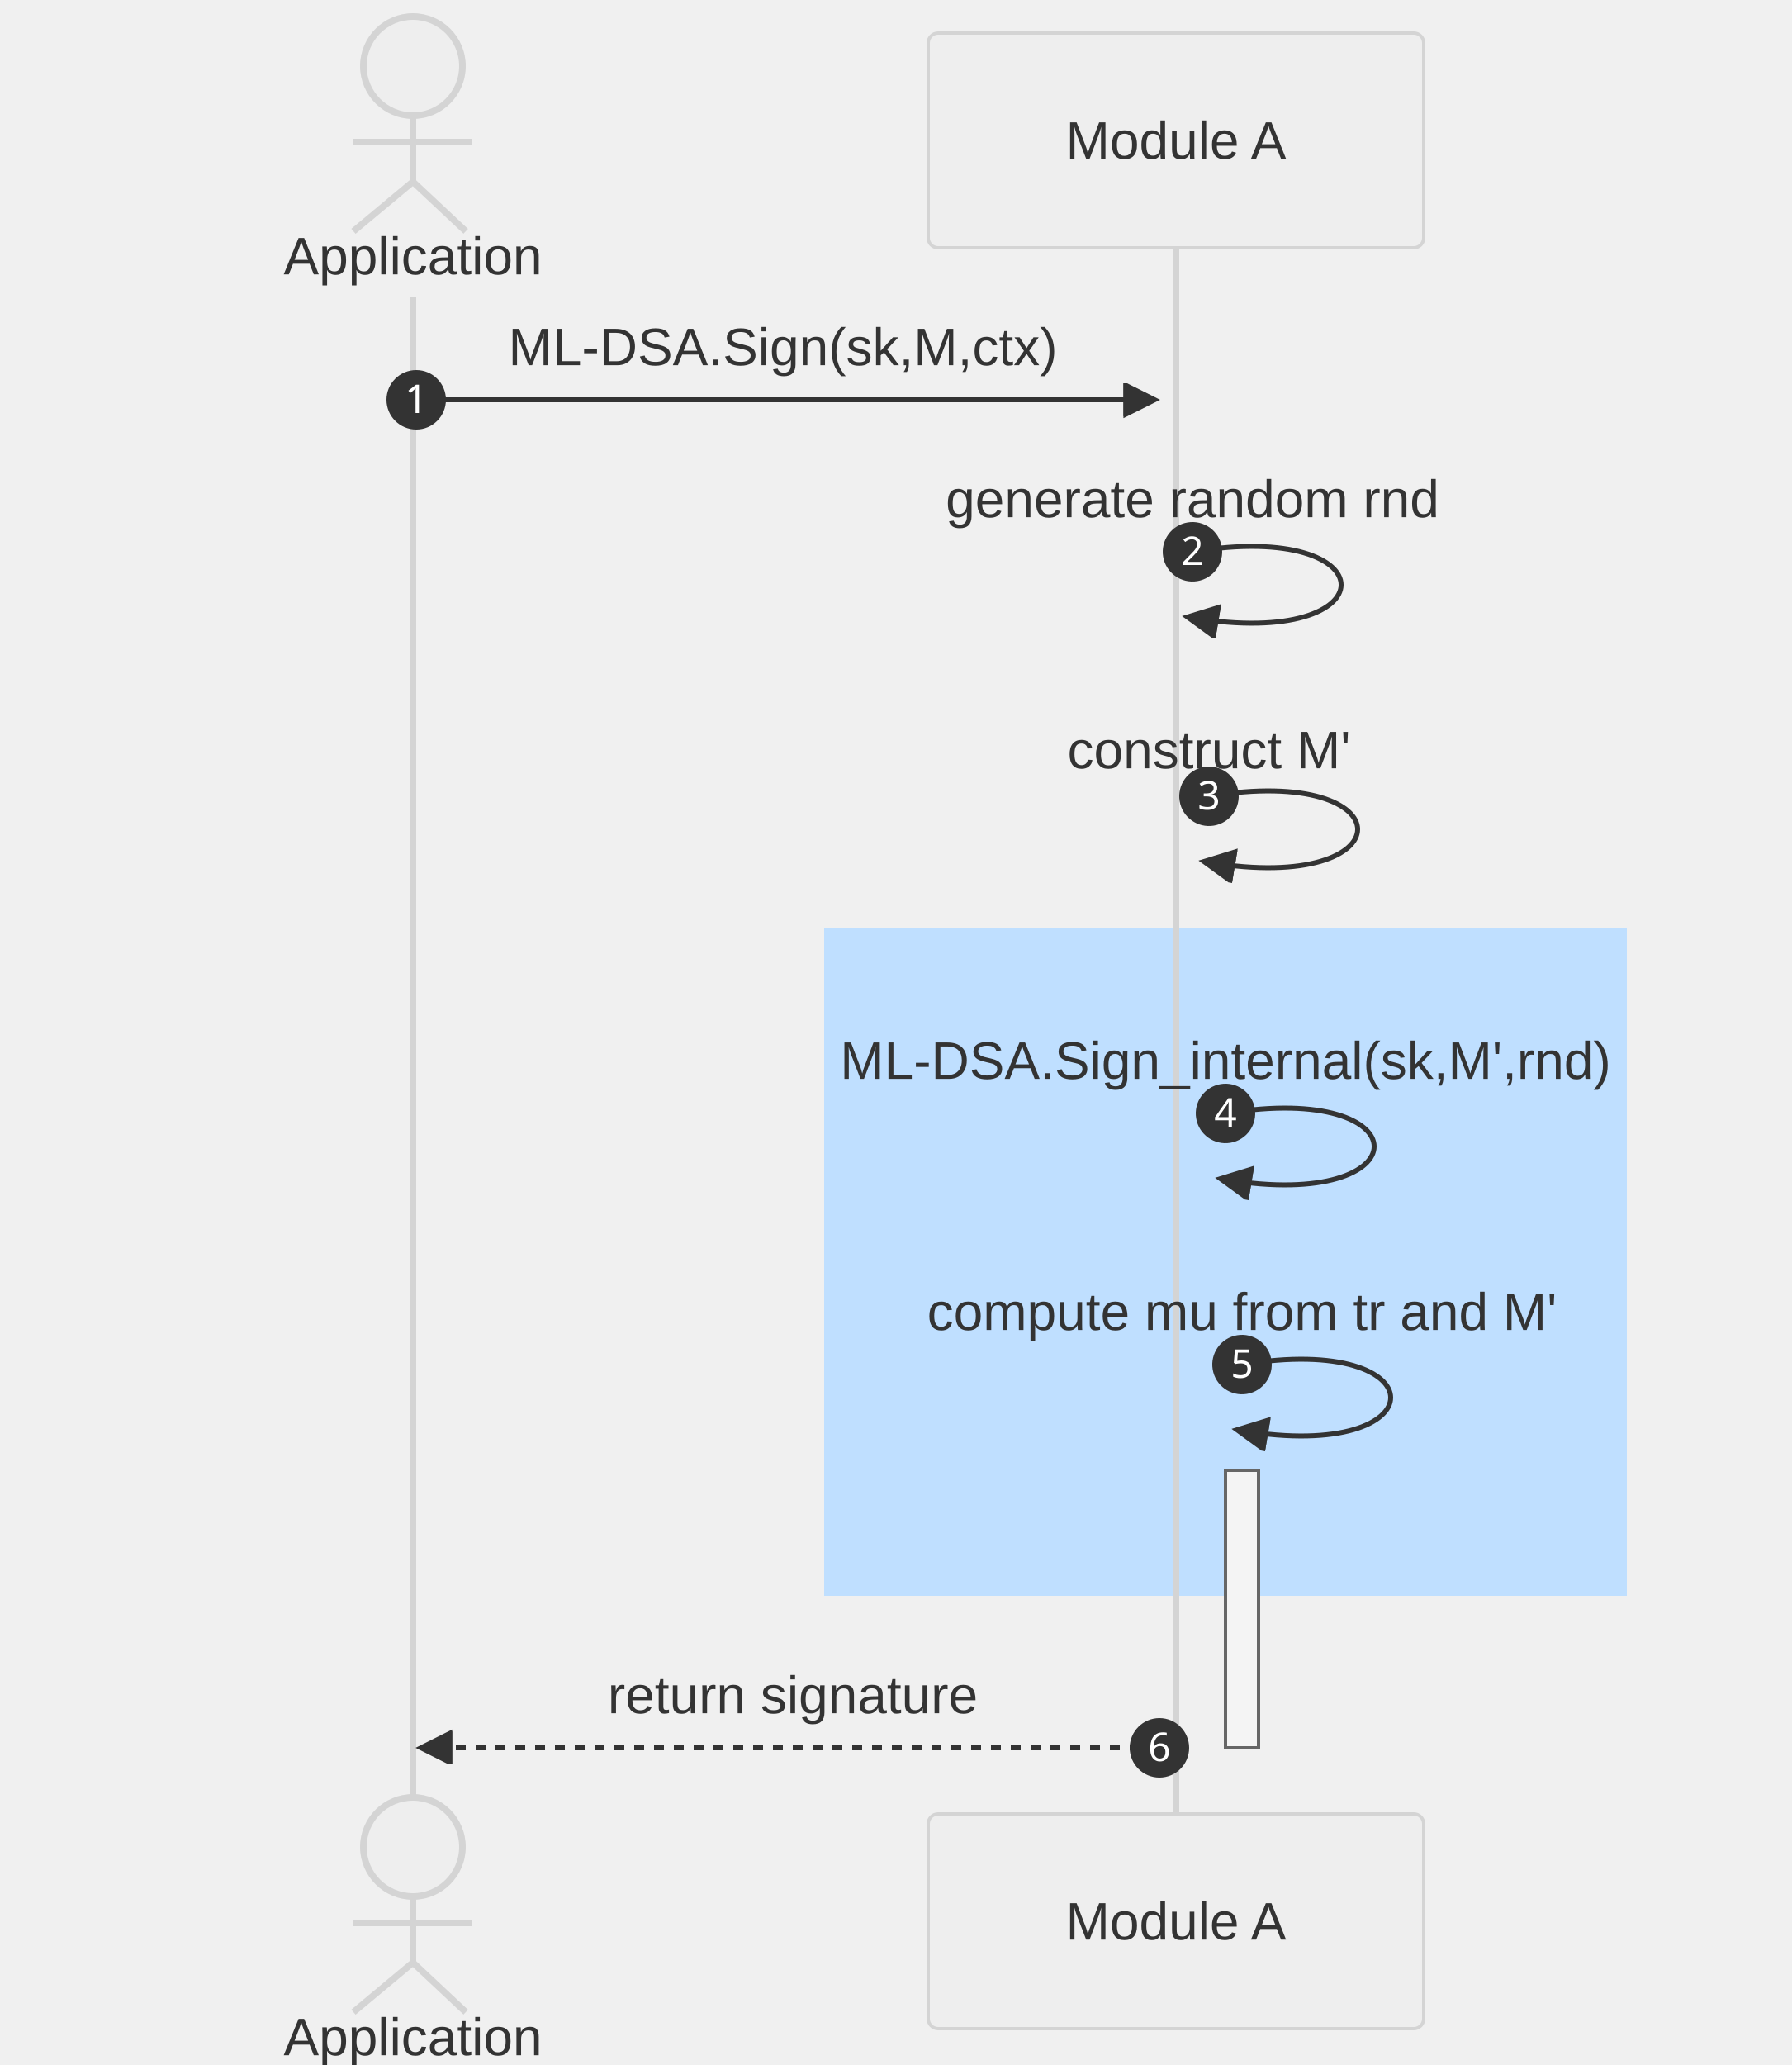
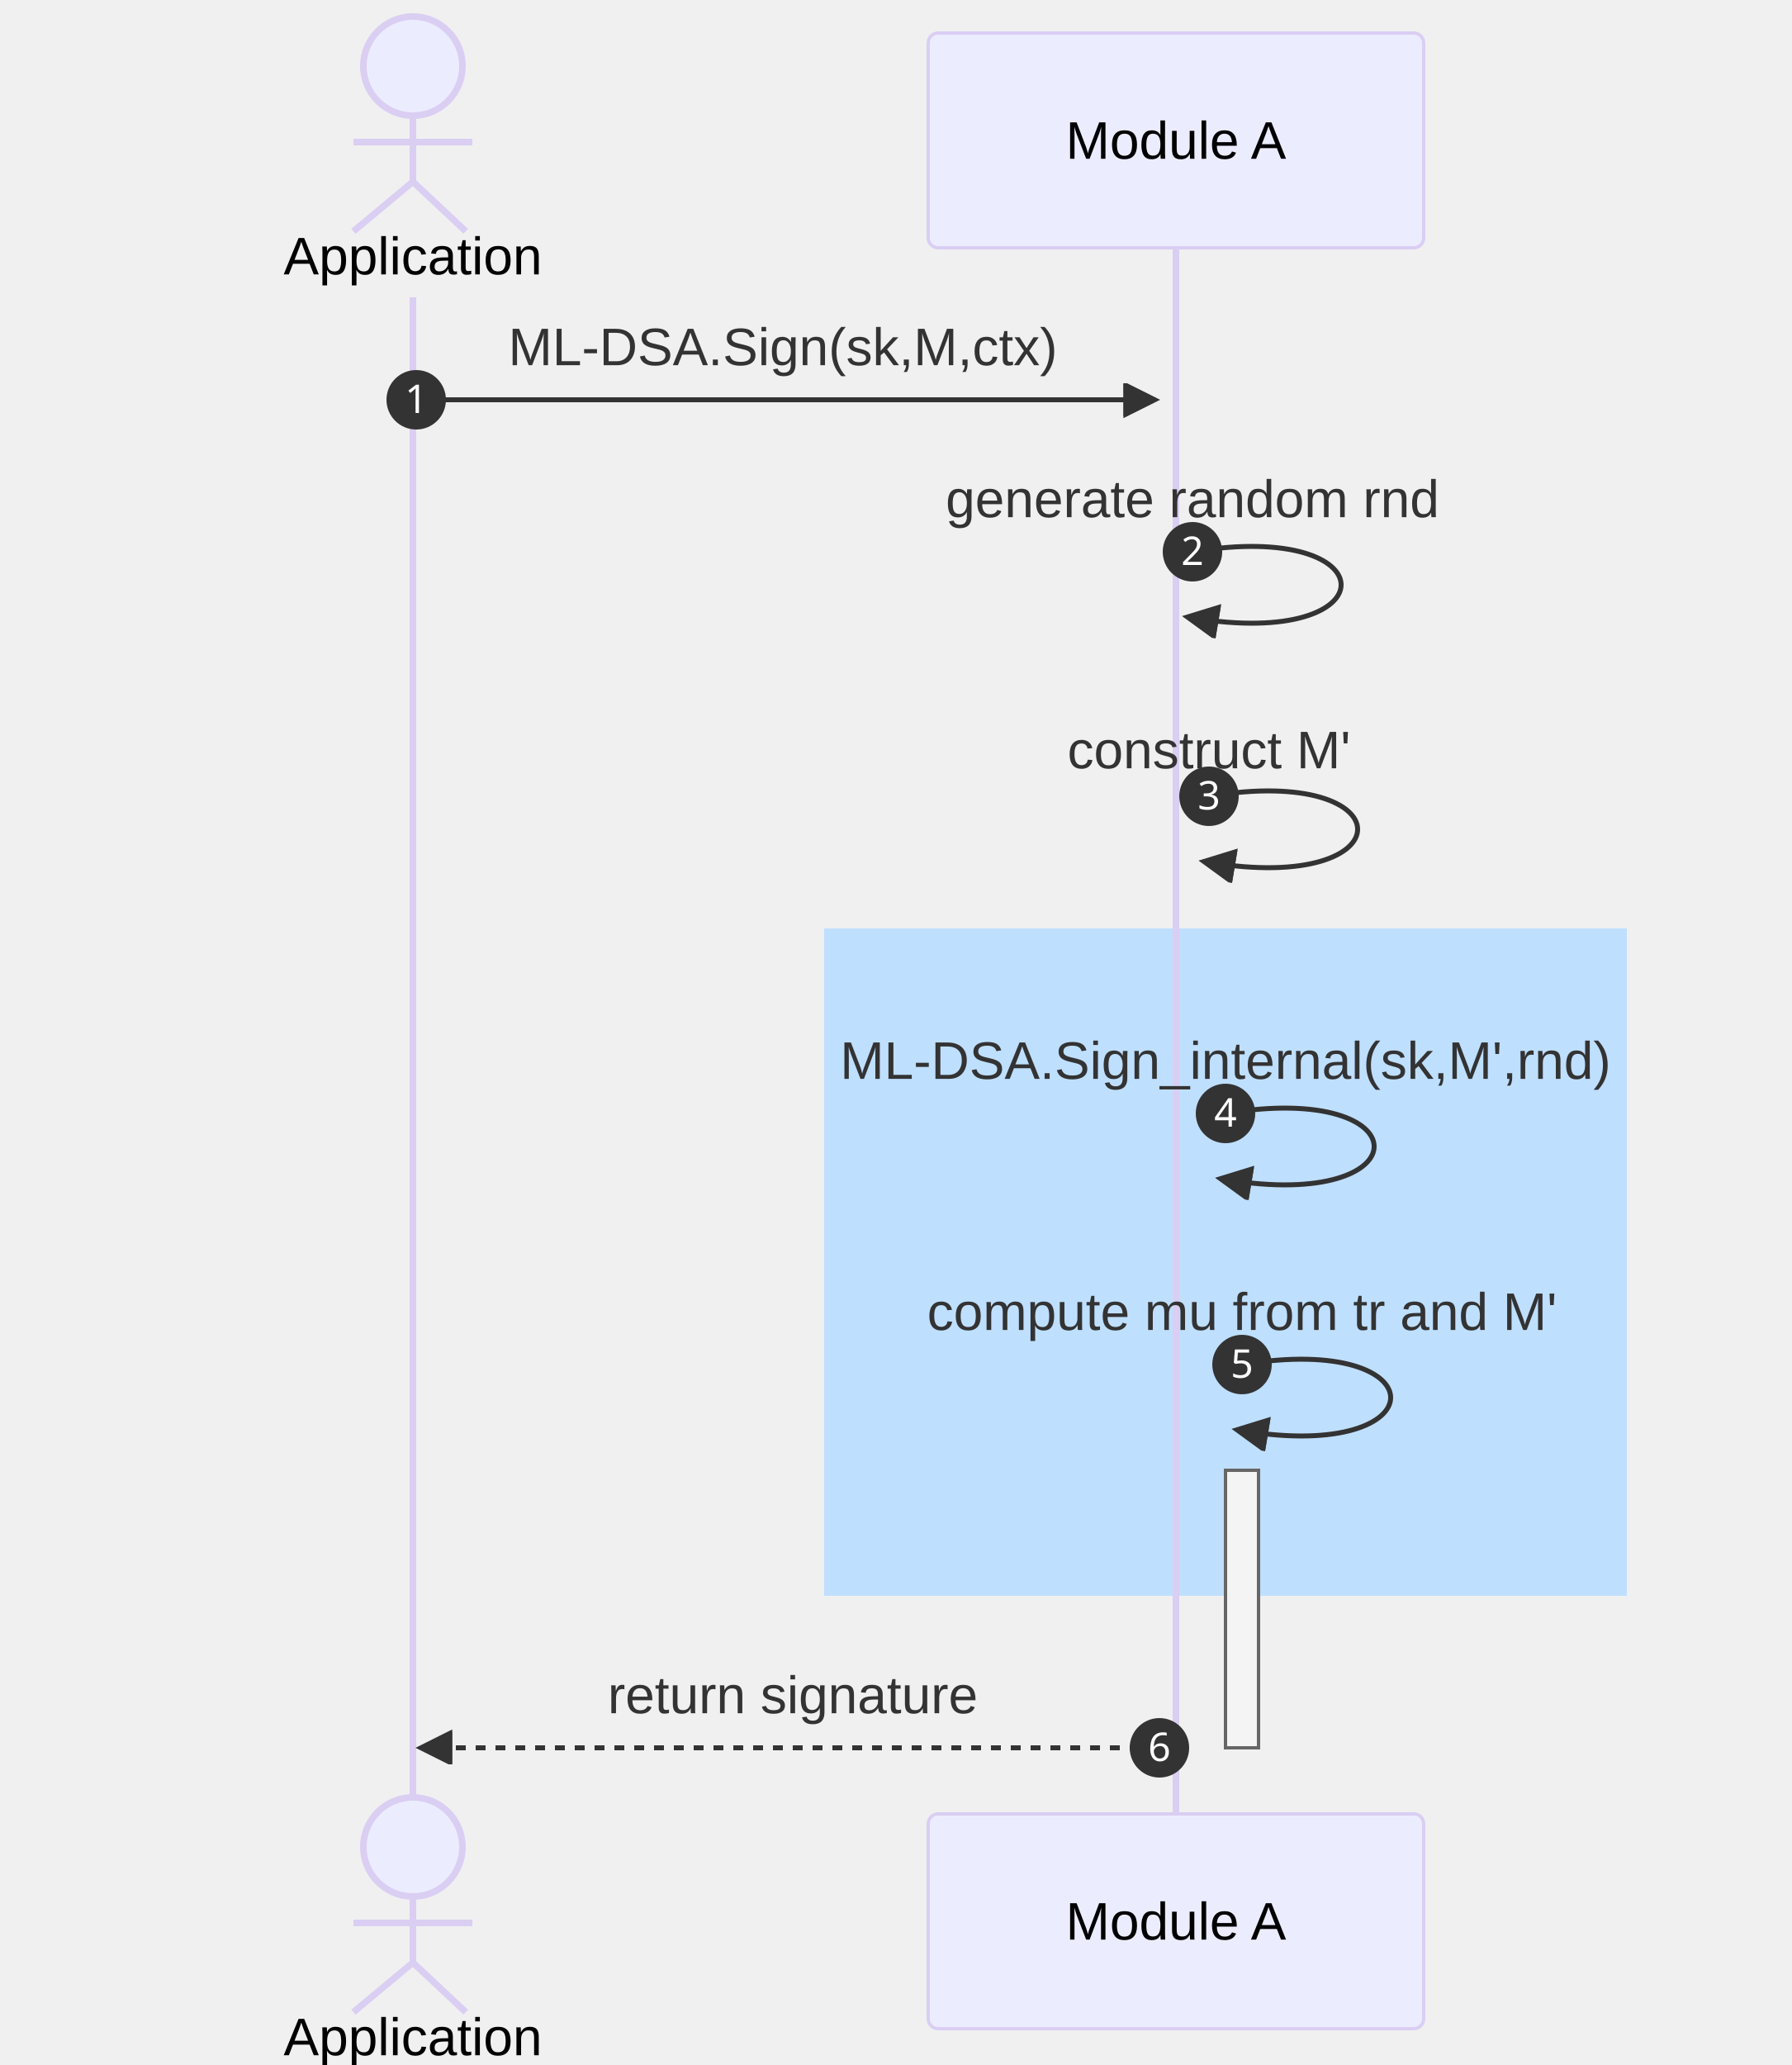
<svg xmlns="http://www.w3.org/2000/svg" aria-roledescription="sequence" role="graphics-document document" viewBox="-50 -10 542.5 625" style="max-width: 542.5px; background-color: transparent;" width="100%" id="my-svg">
  <rect class="rect" height="202" width="243" fill="rgb(191,223,255)" y="271" x="199.5" />
  <g>
    <rect class="actor actor-bottom" ry="3" rx="3" name="Module A" height="65" width="150" stroke="#666" fill="#eaeaea" y="539" x="231" />
    <text style="text-anchor: middle; font-size: 16px; font-weight: 400;" class="actor" alignment-baseline="central" dominant-baseline="central" y="571.5" x="306">
      <tspan dy="0" x="306">Module A</tspan>
    </text>
  </g>
  <g>
    <line stroke="#999" stroke-width="0.5px" class="200" y2="539" x2="306" y1="5" x1="306" id="actor1" />
    <g id="root-1">
      <rect class="actor actor-top" ry="3" rx="3" name="Module A" height="65" width="150" stroke="#666" fill="#eaeaea" y="0" x="231" />
      <text style="text-anchor: middle; font-size: 16px; font-weight: 400;" class="actor" alignment-baseline="central" dominant-baseline="central" y="32.5" x="306">
        <tspan dy="0" x="306">Module A</tspan>
      </text>
    </g>
  </g>
-   <style>#my-svg{font-family:"trebuchet ms",verdana,arial,sans-serif;font-size:16px;fill:#000000;}#my-svg .error-icon{fill:#552222;}#my-svg .error-text{fill:#552222;stroke:#552222;}#my-svg .edge-thickness-normal{stroke-width:2px;}#my-svg .edge-thickness-thick{stroke-width:3.5px;}#my-svg .edge-pattern-solid{stroke-dasharray:0;}#my-svg .edge-pattern-dashed{stroke-dasharray:3;}#my-svg .edge-pattern-dotted{stroke-dasharray:2;}#my-svg .marker{fill:#666;stroke:#666;}#my-svg .marker.cross{stroke:#666;}#my-svg svg{font-family:"trebuchet ms",verdana,arial,sans-serif;font-size:16px;}#my-svg .actor{stroke:hsl(0, 0%, 83%);fill:#eee;}#my-svg text.actor&gt;tspan{fill:#333;stroke:none;}#my-svg .actor-line{stroke:#666;}#my-svg .messageLine0{stroke-width:1.5;stroke-dasharray:none;stroke:#333;}#my-svg .messageLine1{stroke-width:1.5;stroke-dasharray:2,2;stroke:#333;}#my-svg #arrowhead path{fill:#333;stroke:#333;}#my-svg .sequenceNumber{fill:white;}#my-svg #sequencenumber{fill:#333;}#my-svg #crosshead path{fill:#333;stroke:#333;}#my-svg .messageText{fill:#333;stroke:none;}#my-svg .labelBox{stroke:hsl(0, 0%, 83%);fill:#eee;}#my-svg .labelText,#my-svg .labelText&gt;tspan{fill:#333;stroke:none;}#my-svg .loopText,#my-svg .loopText&gt;tspan{fill:#333;stroke:none;}#my-svg .loopLine{stroke-width:2px;stroke-dasharray:2,2;stroke:hsl(0, 0%, 83%);fill:hsl(0, 0%, 83%);}#my-svg .note{stroke:#999;fill:#666;}#my-svg .noteText,#my-svg .noteText&gt;tspan{fill:#fff;stroke:none;}#my-svg .activation0{fill:#f4f4f4;stroke:#666;}#my-svg .activation1{fill:#f4f4f4;stroke:#666;}#my-svg .activation2{fill:#f4f4f4;stroke:#666;}#my-svg .actorPopupMenu{position:absolute;}#my-svg .actorPopupMenuPanel{position:absolute;fill:#eee;box-shadow:0px 8px 16px 0px rgba(0,0,0,0.2);filter:drop-shadow(3px 5px 2px rgb(0 0 0 / 0.4));}#my-svg .actor-man line{stroke:hsl(0, 0%, 83%);fill:#eee;}#my-svg .actor-man circle,#my-svg line{stroke:hsl(0, 0%, 83%);fill:#eee;stroke-width:2px;}#my-svg :root{--mermaid-font-family:"trebuchet ms",verdana,arial,sans-serif;}</style>
+   <style>#my-svg{font-family:"trebuchet ms",verdana,arial,sans-serif;font-size:16px;fill:#333;}#my-svg .error-icon{fill:#552222;}#my-svg .error-text{fill:#552222;stroke:#552222;}#my-svg .edge-thickness-normal{stroke-width:2px;}#my-svg .edge-thickness-thick{stroke-width:3.5px;}#my-svg .edge-pattern-solid{stroke-dasharray:0;}#my-svg .edge-pattern-dashed{stroke-dasharray:3;}#my-svg .edge-pattern-dotted{stroke-dasharray:2;}#my-svg .marker{fill:#333333;stroke:#333333;}#my-svg .marker.cross{stroke:#333333;}#my-svg svg{font-family:"trebuchet ms",verdana,arial,sans-serif;font-size:16px;}#my-svg .actor{stroke:hsl(259.626, 59.777%, 87.902%);fill:#ECECFF;}#my-svg text.actor&gt;tspan{fill:black;stroke:none;}#my-svg .actor-line{stroke:grey;}#my-svg .messageLine0{stroke-width:1.5;stroke-dasharray:none;stroke:#333;}#my-svg .messageLine1{stroke-width:1.5;stroke-dasharray:2,2;stroke:#333;}#my-svg #arrowhead path{fill:#333;stroke:#333;}#my-svg .sequenceNumber{fill:white;}#my-svg #sequencenumber{fill:#333;}#my-svg #crosshead path{fill:#333;stroke:#333;}#my-svg .messageText{fill:#333;stroke:none;}#my-svg .labelBox{stroke:hsl(259.626, 59.777%, 87.902%);fill:#ECECFF;}#my-svg .labelText,#my-svg .labelText&gt;tspan{fill:black;stroke:none;}#my-svg .loopText,#my-svg .loopText&gt;tspan{fill:black;stroke:none;}#my-svg .loopLine{stroke-width:2px;stroke-dasharray:2,2;stroke:hsl(259.626, 59.777%, 87.902%);fill:hsl(259.626, 59.777%, 87.902%);}#my-svg .note{stroke:#aaaa33;fill:#fff5ad;}#my-svg .noteText,#my-svg .noteText&gt;tspan{fill:black;stroke:none;}#my-svg .activation0{fill:#f4f4f4;stroke:#666;}#my-svg .activation1{fill:#f4f4f4;stroke:#666;}#my-svg .activation2{fill:#f4f4f4;stroke:#666;}#my-svg .actorPopupMenu{position:absolute;}#my-svg .actorPopupMenuPanel{position:absolute;fill:#ECECFF;box-shadow:0px 8px 16px 0px rgba(0,0,0,0.2);filter:drop-shadow(3px 5px 2px rgb(0 0 0 / 0.4));}#my-svg .actor-man line{stroke:hsl(259.626, 59.777%, 87.902%);fill:#ECECFF;}#my-svg .actor-man circle,#my-svg line{stroke:hsl(259.626, 59.777%, 87.902%);fill:#ECECFF;stroke-width:2px;}#my-svg :root{--mermaid-font-family:"trebuchet ms",verdana,arial,sans-serif;}</style>
  <g />
  <defs>
    <symbol height="24" width="24" id="computer">
      <path d="M2 2v13h20v-13h-20zm18 11h-16v-9h16v9zm-10.228 6l.466-1h3.524l.467 1h-4.457zm14.228 3h-24l2-6h2.104l-1.33 4h18.45l-1.297-4h2.073l2 6zm-5-10h-14v-7h14v7z" transform="scale(.5)" />
    </symbol>
  </defs>
  <defs>
    <symbol clip-rule="evenodd" fill-rule="evenodd" id="database">
      <path d="M12.258.001l.256.004.255.005.253.008.251.01.249.012.247.015.246.016.242.019.241.02.239.023.236.024.233.027.231.028.229.031.225.032.223.034.22.036.217.038.214.04.211.041.208.043.205.045.201.046.198.048.194.05.191.051.187.053.183.054.18.056.175.057.172.059.168.06.163.061.16.063.155.064.15.066.074.033.073.033.071.034.07.034.069.035.068.035.067.035.066.035.064.036.064.036.062.036.06.036.06.037.058.037.058.037.055.038.055.038.053.038.052.038.051.039.05.039.048.039.047.039.045.04.044.04.043.04.041.04.04.041.039.041.037.041.036.041.034.041.033.042.032.042.03.042.029.042.027.042.026.043.024.043.023.043.021.043.02.043.018.044.017.043.015.044.013.044.012.044.011.045.009.044.007.045.006.045.004.045.002.045.001.045v17l-.001.045-.002.045-.004.045-.006.045-.007.045-.009.044-.011.045-.012.044-.013.044-.015.044-.017.043-.018.044-.02.043-.021.043-.023.043-.024.043-.026.043-.027.042-.029.042-.03.042-.032.042-.033.042-.034.041-.036.041-.037.041-.039.041-.04.041-.041.04-.043.04-.044.04-.045.04-.047.039-.048.039-.05.039-.051.039-.052.038-.053.038-.055.038-.055.038-.058.037-.058.037-.06.037-.06.036-.062.036-.064.036-.064.036-.066.035-.067.035-.068.035-.069.035-.07.034-.071.034-.073.033-.074.033-.15.066-.155.064-.16.063-.163.061-.168.06-.172.059-.175.057-.18.056-.183.054-.187.053-.191.051-.194.05-.198.048-.201.046-.205.045-.208.043-.211.041-.214.04-.217.038-.22.036-.223.034-.225.032-.229.031-.231.028-.233.027-.236.024-.239.023-.241.02-.242.019-.246.016-.247.015-.249.012-.251.01-.253.008-.255.005-.256.004-.258.001-.258-.001-.256-.004-.255-.005-.253-.008-.251-.01-.249-.012-.247-.015-.245-.016-.243-.019-.241-.02-.238-.023-.236-.024-.234-.027-.231-.028-.228-.031-.226-.032-.223-.034-.22-.036-.217-.038-.214-.04-.211-.041-.208-.043-.204-.045-.201-.046-.198-.048-.195-.05-.19-.051-.187-.053-.184-.054-.179-.056-.176-.057-.172-.059-.167-.06-.164-.061-.159-.063-.155-.064-.151-.066-.074-.033-.072-.033-.072-.034-.07-.034-.069-.035-.068-.035-.067-.035-.066-.035-.064-.036-.063-.036-.062-.036-.061-.036-.06-.037-.058-.037-.057-.037-.056-.038-.055-.038-.053-.038-.052-.038-.051-.039-.049-.039-.049-.039-.046-.039-.046-.04-.044-.04-.043-.04-.041-.04-.04-.041-.039-.041-.037-.041-.036-.041-.034-.041-.033-.042-.032-.042-.03-.042-.029-.042-.027-.042-.026-.043-.024-.043-.023-.043-.021-.043-.02-.043-.018-.044-.017-.043-.015-.044-.013-.044-.012-.044-.011-.045-.009-.044-.007-.045-.006-.045-.004-.045-.002-.045-.001-.045v-17l.001-.045.002-.045.004-.045.006-.045.007-.045.009-.044.011-.045.012-.044.013-.044.015-.044.017-.043.018-.044.02-.043.021-.043.023-.043.024-.043.026-.043.027-.042.029-.042.03-.042.032-.042.033-.042.034-.041.036-.041.037-.041.039-.041.04-.041.041-.04.043-.04.044-.04.046-.04.046-.039.049-.039.049-.039.051-.039.052-.038.053-.038.055-.038.056-.038.057-.037.058-.037.06-.037.061-.036.062-.036.063-.036.064-.036.066-.035.067-.035.068-.035.069-.035.07-.034.072-.034.072-.033.074-.033.151-.066.155-.064.159-.063.164-.061.167-.06.172-.059.176-.057.179-.056.184-.054.187-.053.19-.051.195-.05.198-.048.201-.046.204-.045.208-.043.211-.041.214-.04.217-.038.22-.036.223-.034.226-.032.228-.031.231-.028.234-.027.236-.024.238-.023.241-.02.243-.019.245-.016.247-.015.249-.012.251-.01.253-.008.255-.005.256-.004.258-.001.258.001zm-9.258 20.499v.01l.001.021.003.021.004.022.005.021.006.022.007.022.009.023.01.022.011.023.012.023.013.023.015.023.016.024.017.023.018.024.019.024.021.024.022.025.023.024.024.025.052.049.056.05.061.051.066.051.07.051.075.051.079.052.084.052.088.052.092.052.097.052.102.051.105.052.11.052.114.051.119.051.123.051.127.05.131.05.135.05.139.048.144.049.147.047.152.047.155.047.16.045.163.045.167.043.171.043.176.041.178.041.183.039.187.039.19.037.194.035.197.035.202.033.204.031.209.03.212.029.216.027.219.025.222.024.226.021.23.02.233.018.236.016.24.015.243.012.246.01.249.008.253.005.256.004.259.001.26-.001.257-.004.254-.005.25-.008.247-.011.244-.012.241-.014.237-.016.233-.018.231-.021.226-.021.224-.024.22-.026.216-.027.212-.028.21-.031.205-.031.202-.034.198-.034.194-.036.191-.037.187-.039.183-.04.179-.04.175-.042.172-.043.168-.044.163-.045.16-.046.155-.046.152-.047.148-.048.143-.049.139-.049.136-.05.131-.05.126-.05.123-.051.118-.052.114-.051.11-.052.106-.052.101-.052.096-.052.092-.052.088-.053.083-.051.079-.052.074-.052.07-.051.065-.051.06-.051.056-.05.051-.05.023-.024.023-.025.021-.024.02-.024.019-.024.018-.024.017-.024.015-.023.014-.024.013-.023.012-.023.01-.023.01-.022.008-.022.006-.022.006-.022.004-.022.004-.021.001-.021.001-.021v-4.127l-.077.055-.08.053-.083.054-.085.053-.087.052-.09.052-.093.051-.095.05-.097.05-.1.049-.102.049-.105.048-.106.047-.109.047-.111.046-.114.045-.115.045-.118.044-.12.043-.122.042-.124.042-.126.041-.128.04-.13.04-.132.038-.134.038-.135.037-.138.037-.139.035-.142.035-.143.034-.144.033-.147.032-.148.031-.15.03-.151.03-.153.029-.154.027-.156.027-.158.026-.159.025-.161.024-.162.023-.163.022-.165.021-.166.02-.167.019-.169.018-.169.017-.171.016-.173.015-.173.014-.175.013-.175.012-.177.011-.178.01-.179.008-.179.008-.181.006-.182.005-.182.004-.184.003-.184.002h-.37l-.184-.002-.184-.003-.182-.004-.182-.005-.181-.006-.179-.008-.179-.008-.178-.01-.176-.011-.176-.012-.175-.013-.173-.014-.172-.015-.171-.016-.17-.017-.169-.018-.167-.019-.166-.02-.165-.021-.163-.022-.162-.023-.161-.024-.159-.025-.157-.026-.156-.027-.155-.027-.153-.029-.151-.03-.15-.03-.148-.031-.146-.032-.145-.033-.143-.034-.141-.035-.14-.035-.137-.037-.136-.037-.134-.038-.132-.038-.13-.04-.128-.04-.126-.041-.124-.042-.122-.042-.12-.044-.117-.043-.116-.045-.113-.045-.112-.046-.109-.047-.106-.047-.105-.048-.102-.049-.1-.049-.097-.05-.095-.05-.093-.052-.09-.051-.087-.052-.085-.053-.083-.054-.08-.054-.077-.054v4.127zm0-5.654v.011l.001.021.003.021.004.021.005.022.006.022.007.022.009.022.01.022.011.023.012.023.013.023.015.024.016.023.017.024.018.024.019.024.021.024.022.024.023.025.024.024.052.05.056.05.061.05.066.051.07.051.075.052.079.051.084.052.088.052.092.052.097.052.102.052.105.052.11.051.114.051.119.052.123.05.127.051.131.05.135.049.139.049.144.048.147.048.152.047.155.046.16.045.163.045.167.044.171.042.176.042.178.04.183.04.187.038.19.037.194.036.197.034.202.033.204.032.209.03.212.028.216.027.219.025.222.024.226.022.23.02.233.018.236.016.24.014.243.012.246.01.249.008.253.006.256.003.259.001.26-.001.257-.003.254-.006.25-.008.247-.01.244-.012.241-.015.237-.016.233-.018.231-.02.226-.022.224-.024.22-.025.216-.027.212-.029.21-.03.205-.032.202-.033.198-.035.194-.036.191-.037.187-.039.183-.039.179-.041.175-.042.172-.043.168-.044.163-.045.16-.045.155-.047.152-.047.148-.048.143-.048.139-.05.136-.049.131-.05.126-.051.123-.051.118-.051.114-.052.11-.052.106-.052.101-.052.096-.052.092-.052.088-.052.083-.052.079-.052.074-.051.07-.052.065-.051.06-.05.056-.051.051-.049.023-.025.023-.024.021-.025.02-.024.019-.024.018-.024.017-.024.015-.023.014-.023.013-.024.012-.022.01-.023.01-.023.008-.022.006-.022.006-.022.004-.021.004-.022.001-.021.001-.021v-4.139l-.077.054-.08.054-.083.054-.085.052-.087.053-.09.051-.093.051-.095.051-.097.05-.1.049-.102.049-.105.048-.106.047-.109.047-.111.046-.114.045-.115.044-.118.044-.12.044-.122.042-.124.042-.126.041-.128.04-.13.039-.132.039-.134.038-.135.037-.138.036-.139.036-.142.035-.143.033-.144.033-.147.033-.148.031-.15.03-.151.03-.153.028-.154.028-.156.027-.158.026-.159.025-.161.024-.162.023-.163.022-.165.021-.166.02-.167.019-.169.018-.169.017-.171.016-.173.015-.173.014-.175.013-.175.012-.177.011-.178.009-.179.009-.179.007-.181.007-.182.005-.182.004-.184.003-.184.002h-.37l-.184-.002-.184-.003-.182-.004-.182-.005-.181-.007-.179-.007-.179-.009-.178-.009-.176-.011-.176-.012-.175-.013-.173-.014-.172-.015-.171-.016-.17-.017-.169-.018-.167-.019-.166-.02-.165-.021-.163-.022-.162-.023-.161-.024-.159-.025-.157-.026-.156-.027-.155-.028-.153-.028-.151-.03-.15-.03-.148-.031-.146-.033-.145-.033-.143-.033-.141-.035-.14-.036-.137-.036-.136-.037-.134-.038-.132-.039-.13-.039-.128-.04-.126-.041-.124-.042-.122-.043-.12-.043-.117-.044-.116-.044-.113-.046-.112-.046-.109-.046-.106-.047-.105-.048-.102-.049-.1-.049-.097-.05-.095-.051-.093-.051-.09-.051-.087-.053-.085-.052-.083-.054-.08-.054-.077-.054v4.139zm0-5.666v.011l.001.02.003.022.004.021.005.022.006.021.007.022.009.023.01.022.011.023.012.023.013.023.015.023.016.024.017.024.018.023.019.024.021.025.022.024.023.024.024.025.052.05.056.05.061.05.066.051.07.051.075.052.079.051.084.052.088.052.092.052.097.052.102.052.105.051.11.052.114.051.119.051.123.051.127.05.131.05.135.05.139.049.144.048.147.048.152.047.155.046.16.045.163.045.167.043.171.043.176.042.178.04.183.04.187.038.19.037.194.036.197.034.202.033.204.032.209.03.212.028.216.027.219.025.222.024.226.021.23.02.233.018.236.017.24.014.243.012.246.01.249.008.253.006.256.003.259.001.26-.001.257-.003.254-.006.25-.008.247-.01.244-.013.241-.014.237-.016.233-.018.231-.02.226-.022.224-.024.22-.025.216-.027.212-.029.21-.03.205-.032.202-.033.198-.035.194-.036.191-.037.187-.039.183-.039.179-.041.175-.042.172-.043.168-.044.163-.045.16-.045.155-.047.152-.047.148-.048.143-.049.139-.049.136-.049.131-.051.126-.05.123-.051.118-.052.114-.051.11-.052.106-.052.101-.052.096-.052.092-.052.088-.052.083-.052.079-.052.074-.052.07-.051.065-.051.06-.051.056-.05.051-.049.023-.025.023-.025.021-.024.02-.024.019-.024.018-.024.017-.024.015-.023.014-.024.013-.023.012-.023.01-.022.01-.023.008-.022.006-.022.006-.022.004-.022.004-.021.001-.021.001-.021v-4.153l-.077.054-.08.054-.083.053-.085.053-.087.053-.09.051-.093.051-.095.051-.097.05-.1.049-.102.048-.105.048-.106.048-.109.046-.111.046-.114.046-.115.044-.118.044-.12.043-.122.043-.124.042-.126.041-.128.04-.13.039-.132.039-.134.038-.135.037-.138.036-.139.036-.142.034-.143.034-.144.033-.147.032-.148.032-.15.03-.151.03-.153.028-.154.028-.156.027-.158.026-.159.024-.161.024-.162.023-.163.023-.165.021-.166.02-.167.019-.169.018-.169.017-.171.016-.173.015-.173.014-.175.013-.175.012-.177.01-.178.01-.179.009-.179.007-.181.006-.182.006-.182.004-.184.003-.184.001-.185.001-.185-.001-.184-.001-.184-.003-.182-.004-.182-.006-.181-.006-.179-.007-.179-.009-.178-.01-.176-.01-.176-.012-.175-.013-.173-.014-.172-.015-.171-.016-.17-.017-.169-.018-.167-.019-.166-.02-.165-.021-.163-.023-.162-.023-.161-.024-.159-.024-.157-.026-.156-.027-.155-.028-.153-.028-.151-.03-.15-.03-.148-.032-.146-.032-.145-.033-.143-.034-.141-.034-.14-.036-.137-.036-.136-.037-.134-.038-.132-.039-.13-.039-.128-.041-.126-.041-.124-.041-.122-.043-.12-.043-.117-.044-.116-.044-.113-.046-.112-.046-.109-.046-.106-.048-.105-.048-.102-.048-.1-.05-.097-.049-.095-.051-.093-.051-.09-.052-.087-.052-.085-.053-.083-.053-.08-.054-.077-.054v4.153zm8.74-8.179l-.257.004-.254.005-.25.008-.247.011-.244.012-.241.014-.237.016-.233.018-.231.021-.226.022-.224.023-.22.026-.216.027-.212.028-.21.031-.205.032-.202.033-.198.034-.194.036-.191.038-.187.038-.183.04-.179.041-.175.042-.172.043-.168.043-.163.045-.16.046-.155.046-.152.048-.148.048-.143.048-.139.049-.136.05-.131.05-.126.051-.123.051-.118.051-.114.052-.11.052-.106.052-.101.052-.096.052-.092.052-.088.052-.083.052-.079.052-.074.051-.07.052-.065.051-.06.05-.056.05-.051.05-.023.025-.023.024-.021.024-.02.025-.019.024-.018.024-.017.023-.015.024-.014.023-.013.023-.012.023-.01.023-.01.022-.008.022-.006.023-.006.021-.004.022-.004.021-.001.021-.001.021.001.021.001.021.004.021.004.022.006.021.006.023.008.022.01.022.01.023.012.023.013.023.014.023.015.024.017.023.018.024.019.024.02.025.021.024.023.024.023.025.051.05.056.05.06.05.065.051.07.052.074.051.079.052.083.052.088.052.092.052.096.052.101.052.106.052.11.052.114.052.118.051.123.051.126.051.131.05.136.05.139.049.143.048.148.048.152.048.155.046.16.046.163.045.168.043.172.043.175.042.179.041.183.04.187.038.191.038.194.036.198.034.202.033.205.032.21.031.212.028.216.027.22.026.224.023.226.022.231.021.233.018.237.016.241.014.244.012.247.011.25.008.254.005.257.004.26.001.26-.001.257-.004.254-.005.25-.008.247-.011.244-.012.241-.014.237-.016.233-.018.231-.021.226-.022.224-.023.22-.026.216-.027.212-.028.21-.031.205-.032.202-.033.198-.034.194-.036.191-.038.187-.038.183-.04.179-.041.175-.042.172-.043.168-.043.163-.045.16-.046.155-.046.152-.048.148-.048.143-.048.139-.049.136-.05.131-.05.126-.051.123-.051.118-.051.114-.052.11-.052.106-.052.101-.052.096-.052.092-.052.088-.052.083-.052.079-.052.074-.051.07-.052.065-.051.06-.05.056-.05.051-.05.023-.025.023-.024.021-.024.02-.025.019-.024.018-.024.017-.023.015-.024.014-.023.013-.023.012-.023.01-.023.01-.022.008-.022.006-.023.006-.021.004-.022.004-.021.001-.021.001-.021-.001-.021-.001-.021-.004-.021-.004-.022-.006-.021-.006-.023-.008-.022-.01-.022-.01-.023-.012-.023-.013-.023-.014-.023-.015-.024-.017-.023-.018-.024-.019-.024-.02-.025-.021-.024-.023-.024-.023-.025-.051-.05-.056-.05-.06-.05-.065-.051-.07-.052-.074-.051-.079-.052-.083-.052-.088-.052-.092-.052-.096-.052-.101-.052-.106-.052-.11-.052-.114-.052-.118-.051-.123-.051-.126-.051-.131-.05-.136-.05-.139-.049-.143-.048-.148-.048-.152-.048-.155-.046-.16-.046-.163-.045-.168-.043-.172-.043-.175-.042-.179-.041-.183-.04-.187-.038-.191-.038-.194-.036-.198-.034-.202-.033-.205-.032-.21-.031-.212-.028-.216-.027-.22-.026-.224-.023-.226-.022-.231-.021-.233-.018-.237-.016-.241-.014-.244-.012-.247-.011-.25-.008-.254-.005-.257-.004-.26-.001-.26.001z" transform="scale(.5)" />
    </symbol>
  </defs>
  <defs>
    <symbol height="24" width="24" id="clock">
      <path d="M12 2c5.514 0 10 4.486 10 10s-4.486 10-10 10-10-4.486-10-10 4.486-10 10-10zm0-2c-6.627 0-12 5.373-12 12s5.373 12 12 12 12-5.373 12-12-5.373-12-12-12zm5.848 12.459c.202.038.202.333.001.372-1.907.361-6.045 1.111-6.547 1.111-.719 0-1.301-.582-1.301-1.301 0-.512.77-5.447 1.125-7.445.034-.192.312-.181.343.014l.985 6.238 5.394 1.011z" transform="scale(.5)" />
    </symbol>
  </defs>
  <defs>
    <marker orient="auto" markerHeight="12" markerWidth="12" markerUnits="userSpaceOnUse" refY="5" refX="7.9" id="arrowhead">
      <path d="M 0 0 L 10 5 L 0 10 z" />
    </marker>
  </defs>
  <defs>
    <marker refY="4.5" refX="4" orient="auto" markerHeight="8" markerWidth="15" id="crosshead">
      <path style="stroke-dasharray: 0, 0;" d="M 1,2 L 6,7 M 6,2 L 1,7" stroke-width="1pt" stroke="#000000" fill="none" />
    </marker>
  </defs>
  <defs>
    <marker orient="auto" markerHeight="28" markerWidth="20" refY="7" refX="15.5" id="filled-head">
      <path d="M 18,7 L9,13 L14,7 L9,1 Z" />
    </marker>
  </defs>
  <defs>
    <marker orient="auto" markerHeight="40" markerWidth="60" refY="15" refX="15" id="sequencenumber">
      <circle r="6" cy="15" cx="15" />
    </marker>
  </defs>
  <g />
  <g />
  <g />
  <g />
  <g>
    <rect class="activation1" ry="0" rx="0" height="84" width="10" stroke="#666" fill="#EDF2AE" y="435" x="321" />
  </g>
  <line stroke="#999" stroke-width="0.5px" class="200" y2="539" x2="75" y1="80" x1="75" id="actor0" />
  <g name="Application" class="actor-man actor-top">
    <line y2="45" x2="75" y1="25" x1="75" id="actor-man-torso0" />
    <line y2="33" x2="93" y1="33" x1="57" id="actor-man-arms0" />
    <line y2="45" x2="75" y1="60" x1="57" />
    <line y2="60" x2="91" y1="45" x1="75" />
    <circle height="65" width="150" r="15" cy="10" cx="75" />
    <text style="text-anchor: middle; font-size: 16px; font-weight: 400;" class="actor" alignment-baseline="central" dominant-baseline="central" y="67.5" x="75">
      <tspan dy="0" x="75">Application</tspan>
    </text>
  </g>
  <text style="font-size: 16px; font-weight: 400;" dy="1em" class="messageText" alignment-baseline="middle" dominant-baseline="middle" text-anchor="middle" y="80" x="187">ML-DSA.Sign(sk,M,ctx)</text>
  <line style="fill: none;" marker-start="url(#sequencenumber)" marker-end="url(#arrowhead)" stroke="none" stroke-width="2" class="messageLine0" y2="111" x2="298" y1="111" x1="76" />
  <text class="sequenceNumber" text-anchor="middle" font-size="12px" font-family="sans-serif" y="115" x="76">1</text>
  <text style="font-size: 16px; font-weight: 400;" dy="1em" class="messageText" alignment-baseline="middle" dominant-baseline="middle" text-anchor="middle" y="126" x="311">generate random rnd</text>
  <path style="fill: none;" marker-start="url(#sequencenumber)" marker-end="url(#arrowhead)" stroke="none" stroke-width="2" class="messageLine0" d="M 311,157 C 371,147 371,187 311,177" />
  <text class="sequenceNumber" text-anchor="middle" font-size="12px" font-family="sans-serif" y="161" x="311">2</text>
  <text style="font-size: 16px; font-weight: 400;" dy="1em" class="messageText" alignment-baseline="middle" dominant-baseline="middle" text-anchor="middle" y="202" x="316">construct M'</text>
  <path style="fill: none;" marker-start="url(#sequencenumber)" marker-end="url(#arrowhead)" stroke="none" stroke-width="2" class="messageLine0" d="M 316,231 C 376,221 376,261 316,251" />
  <text class="sequenceNumber" text-anchor="middle" font-size="12px" font-family="sans-serif" y="235" x="316">3</text>
  <text style="font-size: 16px; font-weight: 400;" dy="1em" class="messageText" alignment-baseline="middle" dominant-baseline="middle" text-anchor="middle" y="296" x="321">ML-DSA.Sign_internal(sk,M',rnd)</text>
  <path style="fill: none;" marker-start="url(#sequencenumber)" marker-end="url(#arrowhead)" stroke="none" stroke-width="2" class="messageLine0" d="M 321,327 C 381,317 381,357 321,347" />
  <text class="sequenceNumber" text-anchor="middle" font-size="12px" font-family="sans-serif" y="331" x="321">4</text>
  <text style="font-size: 16px; font-weight: 400;" dy="1em" class="messageText" alignment-baseline="middle" dominant-baseline="middle" text-anchor="middle" y="372" x="326">compute mu from tr and M'</text>
  <path style="fill: none;" marker-start="url(#sequencenumber)" marker-end="url(#arrowhead)" stroke="none" stroke-width="2" class="messageLine0" d="M 326,403 C 386,393 386,433 326,423" />
  <text class="sequenceNumber" text-anchor="middle" font-size="12px" font-family="sans-serif" y="407" x="326">5</text>
  <text style="font-size: 16px; font-weight: 400;" dy="1em" class="messageText" alignment-baseline="middle" dominant-baseline="middle" text-anchor="middle" y="488" x="190">return signature</text>
  <line style="stroke-dasharray: 3, 3; fill: none;" marker-start="url(#sequencenumber)" marker-end="url(#arrowhead)" stroke="none" stroke-width="2" class="messageLine1" y2="519" x2="79" y1="519" x1="301" />
  <text class="sequenceNumber" text-anchor="middle" font-size="12px" font-family="sans-serif" y="523" x="301">6</text>
  <g name="Application" class="actor-man actor-bottom">
    <line y2="584" x2="75" y1="564" x1="75" id="actor-man-torso1" />
    <line y2="572" x2="93" y1="572" x1="57" id="actor-man-arms1" />
    <line y2="584" x2="75" y1="599" x1="57" />
    <line y2="599" x2="91" y1="584" x1="75" />
    <circle height="65" width="150" r="15" cy="549" cx="75" />
    <text style="text-anchor: middle; font-size: 16px; font-weight: 400;" class="actor" alignment-baseline="central" dominant-baseline="central" y="606.5" x="75">
      <tspan dy="0" x="75">Application</tspan>
    </text>
  </g>
</svg>
